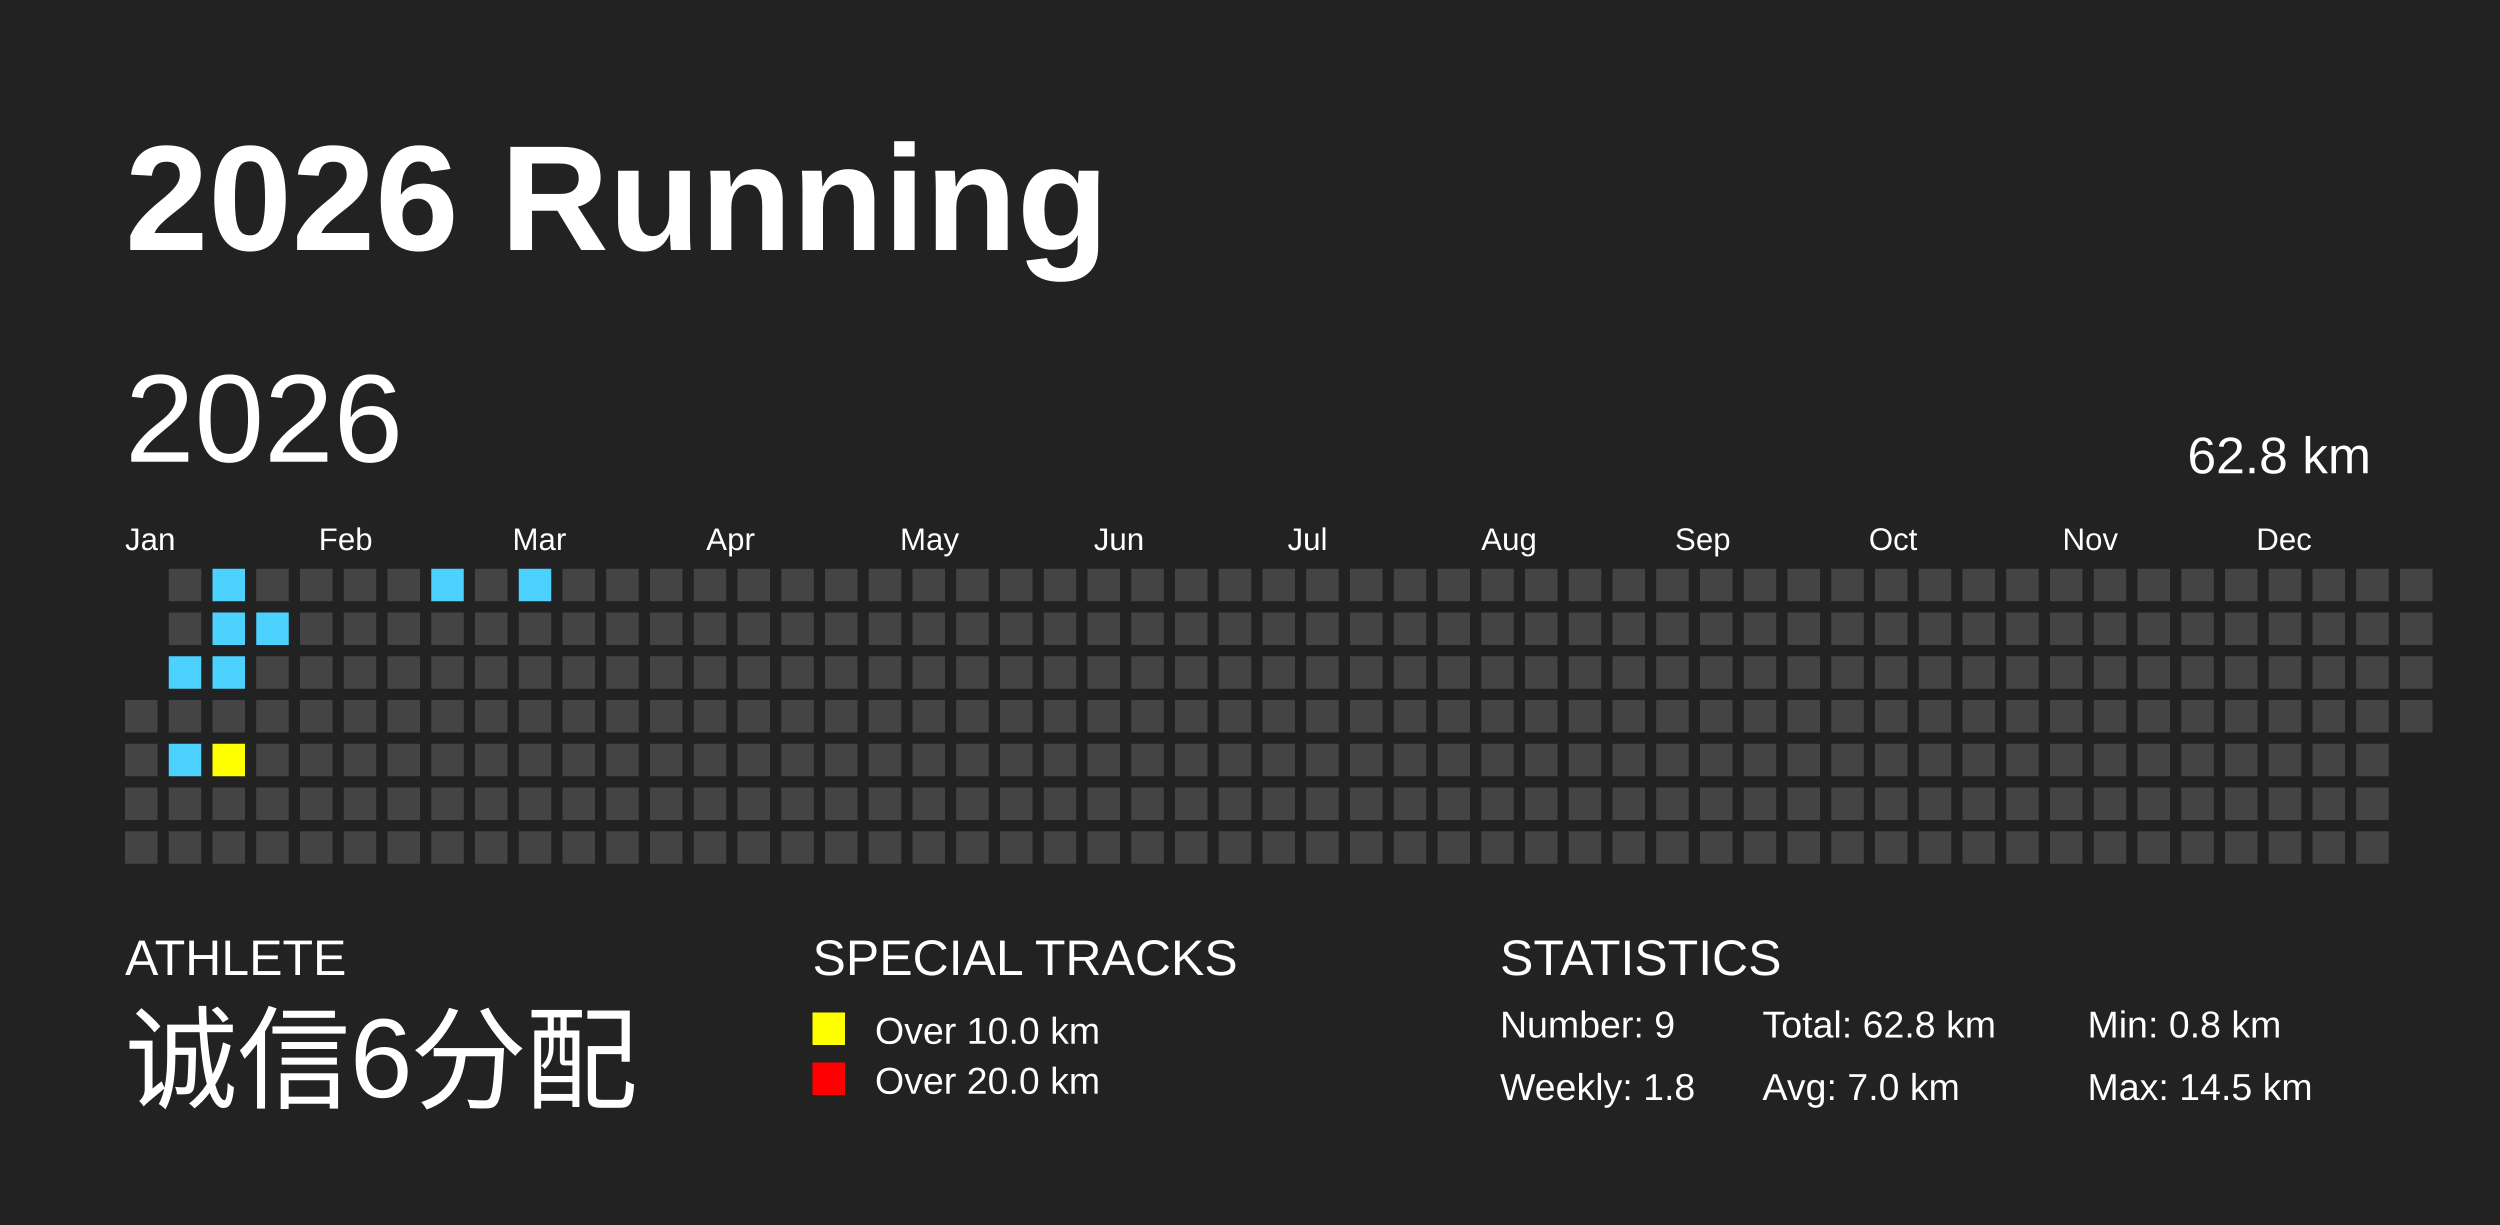
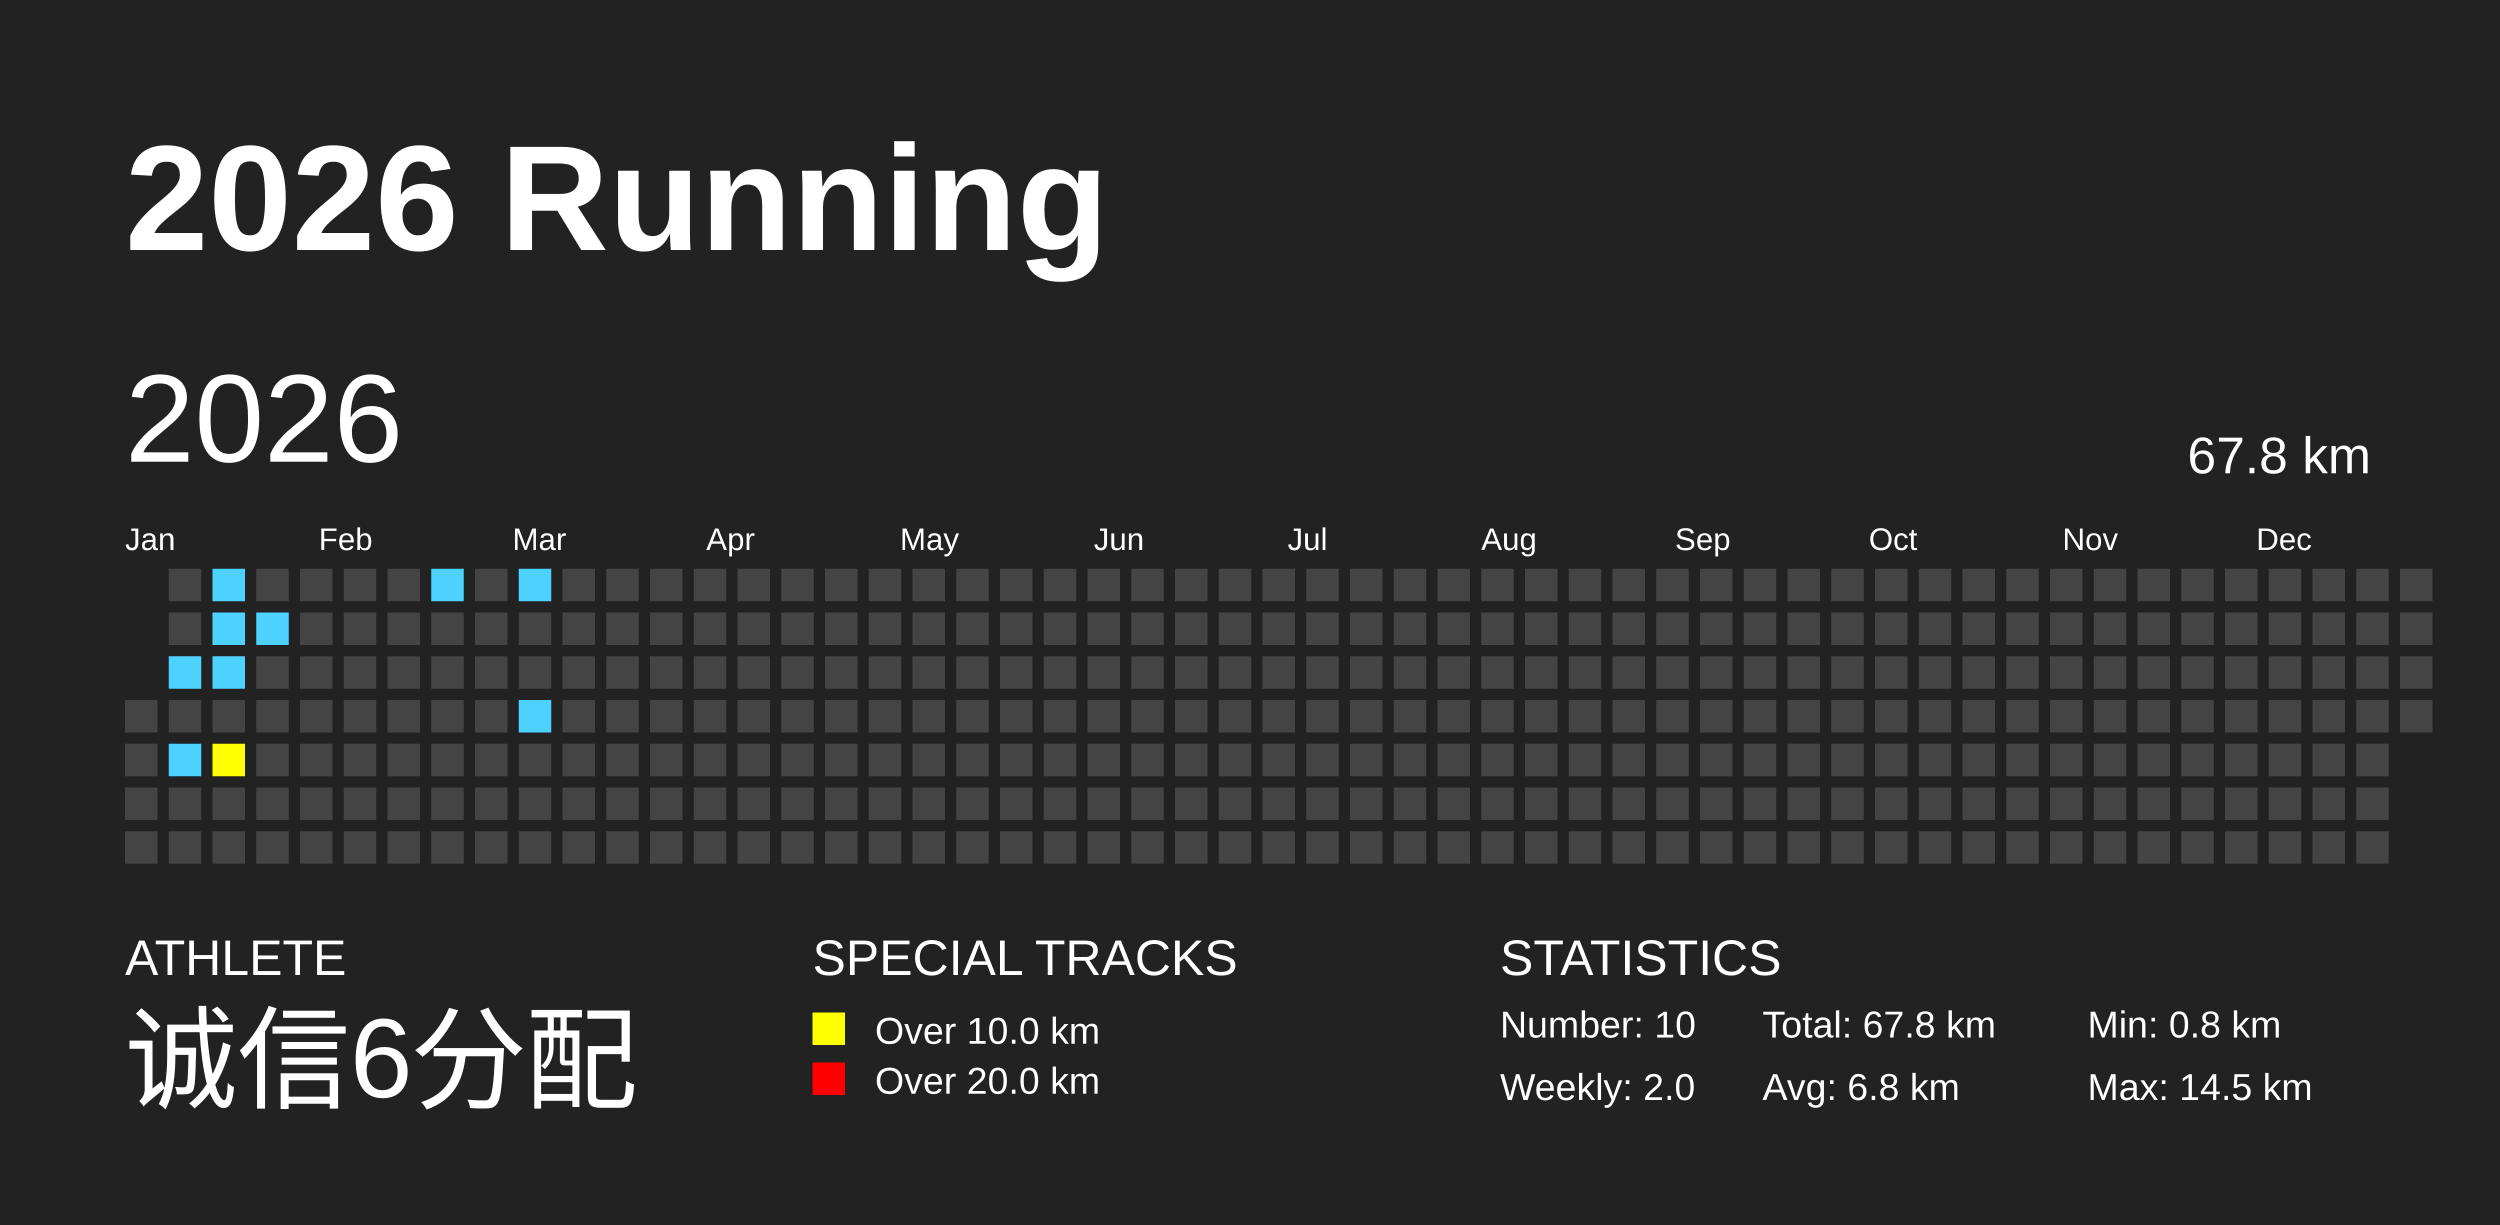
<svg xmlns="http://www.w3.org/2000/svg" baseProfile="full" height="98mm" version="1.1" viewBox="0,0,200,98" width="200mm">
  <defs />
  <rect fill="#222222" height="98" width="200" x="0" y="0" />
  <text fill="#FFFFFF" style="font-size:12px; font-family:Arial; font-weight:bold;" x="10" y="20">2026 Running</text>
  <text fill="#FFFFFF" style="font-size:4px; font-family:Arial" x="10" y="78">ATHLETE</text>
  <text fill="#FFFFFF" style="font-size:9px; font-family:Arial" x="10" y="88">诚信6分配</text>
  <text fill="#FFFFFF" style="font-size:4px; font-family:Arial" x="65" y="78">SPECIAL TRACKS</text>
  <rect fill="yellow" height="2.6" width="2.6" x="65" y="81" />
  <text fill="#FFFFFF" style="font-size:3px; font-family:Arial" x="70" y="83.5">Over 10.0 km</text>
  <rect fill="red" height="2.6" width="2.6" x="65" y="85" />
  <text fill="#FFFFFF" style="font-size:3px; font-family:Arial" x="70" y="87.5">Over 20.0 km</text>
  <text fill="#FFFFFF" style="font-size:4px; font-family:Arial" x="120" y="78">STATISTICS</text>
-   <text fill="#FFFFFF" style="font-size:3px; font-family:Arial" x="120" y="83">Number: 9</text>
-   <text fill="#FFFFFF" style="font-size:3px; font-family:Arial" x="120" y="88">Weekly: 1.8</text>
-   <text fill="#FFFFFF" style="font-size:3px; font-family:Arial" x="141" y="83">Total: 62.8 km</text>
-   <text fill="#FFFFFF" style="font-size:3px; font-family:Arial" x="141" y="88">Avg: 7.0 km</text>
+   <text fill="#FFFFFF" style="font-size:3px; font-family:Arial" x="120" y="83">Number: 10</text>
+   <text fill="#FFFFFF" style="font-size:3px; font-family:Arial" x="120" y="88">Weekly: 2.0</text>
+   <text fill="#FFFFFF" style="font-size:3px; font-family:Arial" x="141" y="83">Total: 67.8 km</text>
+   <text fill="#FFFFFF" style="font-size:3px; font-family:Arial" x="141" y="88">Avg: 6.8 km</text>
  <text fill="#FFFFFF" style="font-size:3px; font-family:Arial" x="167" y="83">Min: 0.8 km</text>
  <text fill="#FFFFFF" style="font-size:3px; font-family:Arial" x="167" y="88">Max: 14.5 km</text>
  <text dominant-baseline="hanging" fill="#FFFFFF" style="font-size:10.0px; font-family:Arial;" x="10" y="30">2026</text>
-   <text dominant-baseline="hanging" fill="#FFFFFF" style="font-size:4.125px; font-family:Arial;" x="175" y="35">62.8 km</text>
+   <text dominant-baseline="hanging" fill="#FFFFFF" style="font-size:4.125px; font-family:Arial;" x="175" y="35">67.8 km</text>
  <text fill="#FFFFFF" style="font-size:2.5px; font-family:Arial" x="10.0" y="44">Jan</text>
  <text fill="#FFFFFF" style="font-size:2.5px; font-family:Arial" x="25.5" y="44">Feb</text>
  <text fill="#FFFFFF" style="font-size:2.5px; font-family:Arial" x="41.0" y="44">Mar</text>
  <text fill="#FFFFFF" style="font-size:2.5px; font-family:Arial" x="56.5" y="44">Apr</text>
  <text fill="#FFFFFF" style="font-size:2.5px; font-family:Arial" x="72.0" y="44">May</text>
  <text fill="#FFFFFF" style="font-size:2.5px; font-family:Arial" x="87.5" y="44">Jun</text>
  <text fill="#FFFFFF" style="font-size:2.5px; font-family:Arial" x="103.0" y="44">Jul</text>
  <text fill="#FFFFFF" style="font-size:2.5px; font-family:Arial" x="118.5" y="44">Aug</text>
  <text fill="#FFFFFF" style="font-size:2.5px; font-family:Arial" x="134.0" y="44">Sep</text>
  <text fill="#FFFFFF" style="font-size:2.5px; font-family:Arial" x="149.5" y="44">Oct</text>
  <text fill="#FFFFFF" style="font-size:2.5px; font-family:Arial" x="165.0" y="44">Nov</text>
  <text fill="#FFFFFF" style="font-size:2.5px; font-family:Arial" x="180.5" y="44">Dec</text>
  <rect fill="#444444" height="2.6" width="2.6" x="10.0" y="56.0" />
  <rect fill="#444444" height="2.6" width="2.6" x="10.0" y="59.5" />
  <rect fill="#444444" height="2.6" width="2.6" x="10.0" y="63.0" />
  <rect fill="#444444" height="2.6" width="2.6" x="10.0" y="66.5" />
  <rect fill="#444444" height="2.6" width="2.6" x="13.5" y="45.5" />
  <rect fill="#444444" height="2.6" width="2.6" x="13.5" y="49.0" />
  <rect fill="#4DD2FF" height="2.6" width="2.6" x="13.5" y="52.5" />
  <rect fill="#444444" height="2.6" width="2.6" x="13.5" y="56.0" />
  <rect fill="#4DD2FF" height="2.6" width="2.6" x="13.5" y="59.5" />
  <rect fill="#444444" height="2.6" width="2.6" x="13.5" y="63.0" />
  <rect fill="#444444" height="2.6" width="2.6" x="13.5" y="66.5" />
  <rect fill="#4DD2FF" height="2.6" width="2.6" x="17.0" y="45.5" />
  <rect fill="#4DD2FF" height="2.6" width="2.6" x="17.0" y="49.0" />
  <rect fill="#4DD2FF" height="2.6" width="2.6" x="17.0" y="52.5" />
  <rect fill="#444444" height="2.6" width="2.6" x="17.0" y="56.0" />
  <rect fill="yellow" height="2.6" width="2.6" x="17.0" y="59.5" />
  <rect fill="#444444" height="2.6" width="2.6" x="17.0" y="63.0" />
  <rect fill="#444444" height="2.6" width="2.6" x="17.0" y="66.5" />
  <rect fill="#444444" height="2.6" width="2.6" x="20.5" y="45.5" />
  <rect fill="#4DD2FF" height="2.6" width="2.6" x="20.5" y="49.0" />
  <rect fill="#444444" height="2.6" width="2.6" x="20.5" y="52.5" />
  <rect fill="#444444" height="2.6" width="2.6" x="20.5" y="56.0" />
  <rect fill="#444444" height="2.6" width="2.6" x="20.5" y="59.5" />
  <rect fill="#444444" height="2.6" width="2.6" x="20.5" y="63.0" />
  <rect fill="#444444" height="2.6" width="2.6" x="20.5" y="66.5" />
  <rect fill="#444444" height="2.6" width="2.6" x="24.0" y="45.5" />
  <rect fill="#444444" height="2.6" width="2.6" x="24.0" y="49.0" />
  <rect fill="#444444" height="2.6" width="2.6" x="24.0" y="52.5" />
  <rect fill="#444444" height="2.6" width="2.6" x="24.0" y="56.0" />
  <rect fill="#444444" height="2.6" width="2.6" x="24.0" y="59.5" />
  <rect fill="#444444" height="2.6" width="2.6" x="24.0" y="63.0" />
  <rect fill="#444444" height="2.6" width="2.6" x="24.0" y="66.5" />
  <rect fill="#444444" height="2.6" width="2.6" x="27.5" y="45.5" />
  <rect fill="#444444" height="2.6" width="2.6" x="27.5" y="49.0" />
  <rect fill="#444444" height="2.6" width="2.6" x="27.5" y="52.5" />
  <rect fill="#444444" height="2.6" width="2.6" x="27.5" y="56.0" />
  <rect fill="#444444" height="2.6" width="2.6" x="27.5" y="59.5" />
  <rect fill="#444444" height="2.6" width="2.6" x="27.5" y="63.0" />
  <rect fill="#444444" height="2.6" width="2.6" x="27.5" y="66.5" />
  <rect fill="#444444" height="2.6" width="2.6" x="31.0" y="45.5" />
  <rect fill="#444444" height="2.6" width="2.6" x="31.0" y="49.0" />
  <rect fill="#444444" height="2.6" width="2.6" x="31.0" y="52.5" />
  <rect fill="#444444" height="2.6" width="2.6" x="31.0" y="56.0" />
  <rect fill="#444444" height="2.6" width="2.6" x="31.0" y="59.5" />
  <rect fill="#444444" height="2.6" width="2.6" x="31.0" y="63.0" />
  <rect fill="#444444" height="2.6" width="2.6" x="31.0" y="66.5" />
  <rect fill="#4DD2FF" height="2.6" width="2.6" x="34.5" y="45.5" />
  <rect fill="#444444" height="2.6" width="2.6" x="34.5" y="49.0" />
  <rect fill="#444444" height="2.6" width="2.6" x="34.5" y="52.5" />
  <rect fill="#444444" height="2.6" width="2.6" x="34.5" y="56.0" />
  <rect fill="#444444" height="2.6" width="2.6" x="34.5" y="59.5" />
  <rect fill="#444444" height="2.6" width="2.6" x="34.5" y="63.0" />
  <rect fill="#444444" height="2.6" width="2.6" x="34.5" y="66.5" />
  <rect fill="#444444" height="2.6" width="2.6" x="38.0" y="45.5" />
  <rect fill="#444444" height="2.6" width="2.6" x="38.0" y="49.0" />
  <rect fill="#444444" height="2.6" width="2.6" x="38.0" y="52.5" />
  <rect fill="#444444" height="2.6" width="2.6" x="38.0" y="56.0" />
  <rect fill="#444444" height="2.6" width="2.6" x="38.0" y="59.5" />
  <rect fill="#444444" height="2.6" width="2.6" x="38.0" y="63.0" />
  <rect fill="#444444" height="2.6" width="2.6" x="38.0" y="66.5" />
  <rect fill="#4DD2FF" height="2.6" width="2.6" x="41.5" y="45.5" />
  <rect fill="#444444" height="2.6" width="2.6" x="41.5" y="49.0" />
  <rect fill="#444444" height="2.6" width="2.6" x="41.5" y="52.5" />
-   <rect fill="#444444" height="2.6" width="2.6" x="41.5" y="56.0" />
+   <rect fill="#4DD2FF" height="2.6" width="2.6" x="41.5" y="56.0" />
  <rect fill="#444444" height="2.6" width="2.6" x="41.5" y="59.5" />
  <rect fill="#444444" height="2.6" width="2.6" x="41.5" y="63.0" />
  <rect fill="#444444" height="2.6" width="2.6" x="41.5" y="66.5" />
  <rect fill="#444444" height="2.6" width="2.6" x="45.0" y="45.5" />
  <rect fill="#444444" height="2.6" width="2.6" x="45.0" y="49.0" />
  <rect fill="#444444" height="2.6" width="2.6" x="45.0" y="52.5" />
  <rect fill="#444444" height="2.6" width="2.6" x="45.0" y="56.0" />
  <rect fill="#444444" height="2.6" width="2.6" x="45.0" y="59.5" />
  <rect fill="#444444" height="2.6" width="2.6" x="45.0" y="63.0" />
  <rect fill="#444444" height="2.6" width="2.6" x="45.0" y="66.5" />
  <rect fill="#444444" height="2.6" width="2.6" x="48.5" y="45.5" />
  <rect fill="#444444" height="2.6" width="2.6" x="48.5" y="49.0" />
  <rect fill="#444444" height="2.6" width="2.6" x="48.5" y="52.5" />
  <rect fill="#444444" height="2.6" width="2.6" x="48.5" y="56.0" />
  <rect fill="#444444" height="2.6" width="2.6" x="48.5" y="59.5" />
  <rect fill="#444444" height="2.6" width="2.6" x="48.5" y="63.0" />
  <rect fill="#444444" height="2.6" width="2.6" x="48.5" y="66.5" />
  <rect fill="#444444" height="2.6" width="2.6" x="52.0" y="45.5" />
  <rect fill="#444444" height="2.6" width="2.6" x="52.0" y="49.0" />
  <rect fill="#444444" height="2.6" width="2.6" x="52.0" y="52.5" />
  <rect fill="#444444" height="2.6" width="2.6" x="52.0" y="56.0" />
  <rect fill="#444444" height="2.6" width="2.6" x="52.0" y="59.5" />
  <rect fill="#444444" height="2.6" width="2.6" x="52.0" y="63.0" />
  <rect fill="#444444" height="2.6" width="2.6" x="52.0" y="66.5" />
  <rect fill="#444444" height="2.6" width="2.6" x="55.5" y="45.5" />
  <rect fill="#444444" height="2.6" width="2.6" x="55.5" y="49.0" />
  <rect fill="#444444" height="2.6" width="2.6" x="55.5" y="52.5" />
  <rect fill="#444444" height="2.6" width="2.6" x="55.5" y="56.0" />
  <rect fill="#444444" height="2.6" width="2.6" x="55.5" y="59.5" />
  <rect fill="#444444" height="2.6" width="2.6" x="55.5" y="63.0" />
  <rect fill="#444444" height="2.6" width="2.6" x="55.5" y="66.5" />
  <rect fill="#444444" height="2.6" width="2.6" x="59.0" y="45.5" />
  <rect fill="#444444" height="2.6" width="2.6" x="59.0" y="49.0" />
  <rect fill="#444444" height="2.6" width="2.6" x="59.0" y="52.5" />
  <rect fill="#444444" height="2.6" width="2.6" x="59.0" y="56.0" />
  <rect fill="#444444" height="2.6" width="2.6" x="59.0" y="59.5" />
  <rect fill="#444444" height="2.6" width="2.6" x="59.0" y="63.0" />
  <rect fill="#444444" height="2.6" width="2.6" x="59.0" y="66.5" />
  <rect fill="#444444" height="2.6" width="2.6" x="62.5" y="45.5" />
  <rect fill="#444444" height="2.6" width="2.6" x="62.5" y="49.0" />
  <rect fill="#444444" height="2.6" width="2.6" x="62.5" y="52.5" />
  <rect fill="#444444" height="2.6" width="2.6" x="62.5" y="56.0" />
  <rect fill="#444444" height="2.6" width="2.6" x="62.5" y="59.5" />
  <rect fill="#444444" height="2.6" width="2.6" x="62.5" y="63.0" />
  <rect fill="#444444" height="2.6" width="2.6" x="62.5" y="66.5" />
  <rect fill="#444444" height="2.6" width="2.6" x="66.0" y="45.5" />
  <rect fill="#444444" height="2.6" width="2.6" x="66.0" y="49.0" />
  <rect fill="#444444" height="2.6" width="2.6" x="66.0" y="52.5" />
  <rect fill="#444444" height="2.6" width="2.6" x="66.0" y="56.0" />
  <rect fill="#444444" height="2.6" width="2.6" x="66.0" y="59.5" />
  <rect fill="#444444" height="2.6" width="2.6" x="66.0" y="63.0" />
  <rect fill="#444444" height="2.6" width="2.6" x="66.0" y="66.5" />
  <rect fill="#444444" height="2.6" width="2.6" x="69.5" y="45.5" />
  <rect fill="#444444" height="2.6" width="2.6" x="69.5" y="49.0" />
  <rect fill="#444444" height="2.6" width="2.6" x="69.5" y="52.5" />
  <rect fill="#444444" height="2.6" width="2.6" x="69.5" y="56.0" />
  <rect fill="#444444" height="2.6" width="2.6" x="69.5" y="59.5" />
  <rect fill="#444444" height="2.6" width="2.6" x="69.5" y="63.0" />
  <rect fill="#444444" height="2.6" width="2.6" x="69.5" y="66.5" />
  <rect fill="#444444" height="2.6" width="2.6" x="73.0" y="45.5" />
  <rect fill="#444444" height="2.6" width="2.6" x="73.0" y="49.0" />
  <rect fill="#444444" height="2.6" width="2.6" x="73.0" y="52.5" />
  <rect fill="#444444" height="2.6" width="2.6" x="73.0" y="56.0" />
  <rect fill="#444444" height="2.6" width="2.6" x="73.0" y="59.5" />
  <rect fill="#444444" height="2.6" width="2.6" x="73.0" y="63.0" />
  <rect fill="#444444" height="2.6" width="2.6" x="73.0" y="66.5" />
  <rect fill="#444444" height="2.6" width="2.6" x="76.5" y="45.5" />
  <rect fill="#444444" height="2.6" width="2.6" x="76.5" y="49.0" />
  <rect fill="#444444" height="2.6" width="2.6" x="76.5" y="52.5" />
  <rect fill="#444444" height="2.6" width="2.6" x="76.5" y="56.0" />
  <rect fill="#444444" height="2.6" width="2.6" x="76.5" y="59.5" />
  <rect fill="#444444" height="2.6" width="2.6" x="76.5" y="63.0" />
  <rect fill="#444444" height="2.6" width="2.6" x="76.5" y="66.5" />
  <rect fill="#444444" height="2.6" width="2.6" x="80.0" y="45.5" />
  <rect fill="#444444" height="2.6" width="2.6" x="80.0" y="49.0" />
  <rect fill="#444444" height="2.6" width="2.6" x="80.0" y="52.5" />
  <rect fill="#444444" height="2.6" width="2.6" x="80.0" y="56.0" />
  <rect fill="#444444" height="2.6" width="2.6" x="80.0" y="59.5" />
  <rect fill="#444444" height="2.6" width="2.6" x="80.0" y="63.0" />
  <rect fill="#444444" height="2.6" width="2.6" x="80.0" y="66.5" />
  <rect fill="#444444" height="2.6" width="2.6" x="83.5" y="45.5" />
  <rect fill="#444444" height="2.6" width="2.6" x="83.5" y="49.0" />
  <rect fill="#444444" height="2.6" width="2.6" x="83.5" y="52.5" />
  <rect fill="#444444" height="2.6" width="2.6" x="83.5" y="56.0" />
  <rect fill="#444444" height="2.6" width="2.6" x="83.5" y="59.5" />
  <rect fill="#444444" height="2.6" width="2.6" x="83.5" y="63.0" />
  <rect fill="#444444" height="2.6" width="2.6" x="83.5" y="66.5" />
  <rect fill="#444444" height="2.6" width="2.6" x="87.0" y="45.5" />
  <rect fill="#444444" height="2.6" width="2.6" x="87.0" y="49.0" />
  <rect fill="#444444" height="2.6" width="2.6" x="87.0" y="52.5" />
  <rect fill="#444444" height="2.6" width="2.6" x="87.0" y="56.0" />
  <rect fill="#444444" height="2.6" width="2.6" x="87.0" y="59.5" />
  <rect fill="#444444" height="2.6" width="2.6" x="87.0" y="63.0" />
  <rect fill="#444444" height="2.6" width="2.6" x="87.0" y="66.5" />
  <rect fill="#444444" height="2.6" width="2.6" x="90.5" y="45.5" />
  <rect fill="#444444" height="2.6" width="2.6" x="90.5" y="49.0" />
  <rect fill="#444444" height="2.6" width="2.6" x="90.5" y="52.5" />
  <rect fill="#444444" height="2.6" width="2.6" x="90.5" y="56.0" />
  <rect fill="#444444" height="2.6" width="2.6" x="90.5" y="59.5" />
  <rect fill="#444444" height="2.6" width="2.6" x="90.5" y="63.0" />
  <rect fill="#444444" height="2.6" width="2.6" x="90.5" y="66.5" />
  <rect fill="#444444" height="2.6" width="2.6" x="94.0" y="45.5" />
  <rect fill="#444444" height="2.6" width="2.6" x="94.0" y="49.0" />
  <rect fill="#444444" height="2.6" width="2.6" x="94.0" y="52.5" />
  <rect fill="#444444" height="2.6" width="2.6" x="94.0" y="56.0" />
  <rect fill="#444444" height="2.6" width="2.6" x="94.0" y="59.5" />
  <rect fill="#444444" height="2.6" width="2.6" x="94.0" y="63.0" />
  <rect fill="#444444" height="2.6" width="2.6" x="94.0" y="66.5" />
  <rect fill="#444444" height="2.6" width="2.6" x="97.5" y="45.5" />
  <rect fill="#444444" height="2.6" width="2.6" x="97.5" y="49.0" />
  <rect fill="#444444" height="2.6" width="2.6" x="97.5" y="52.5" />
  <rect fill="#444444" height="2.6" width="2.6" x="97.5" y="56.0" />
  <rect fill="#444444" height="2.6" width="2.6" x="97.5" y="59.5" />
  <rect fill="#444444" height="2.6" width="2.6" x="97.5" y="63.0" />
  <rect fill="#444444" height="2.6" width="2.6" x="97.5" y="66.5" />
  <rect fill="#444444" height="2.6" width="2.6" x="101.0" y="45.5" />
  <rect fill="#444444" height="2.6" width="2.6" x="101.0" y="49.0" />
  <rect fill="#444444" height="2.6" width="2.6" x="101.0" y="52.5" />
  <rect fill="#444444" height="2.6" width="2.6" x="101.0" y="56.0" />
  <rect fill="#444444" height="2.6" width="2.6" x="101.0" y="59.5" />
  <rect fill="#444444" height="2.6" width="2.6" x="101.0" y="63.0" />
  <rect fill="#444444" height="2.6" width="2.6" x="101.0" y="66.5" />
  <rect fill="#444444" height="2.6" width="2.6" x="104.5" y="45.5" />
  <rect fill="#444444" height="2.6" width="2.6" x="104.5" y="49.0" />
  <rect fill="#444444" height="2.6" width="2.6" x="104.5" y="52.5" />
  <rect fill="#444444" height="2.6" width="2.6" x="104.5" y="56.0" />
  <rect fill="#444444" height="2.6" width="2.6" x="104.5" y="59.5" />
  <rect fill="#444444" height="2.6" width="2.6" x="104.5" y="63.0" />
  <rect fill="#444444" height="2.6" width="2.6" x="104.5" y="66.5" />
  <rect fill="#444444" height="2.6" width="2.6" x="108.0" y="45.5" />
  <rect fill="#444444" height="2.6" width="2.6" x="108.0" y="49.0" />
  <rect fill="#444444" height="2.6" width="2.6" x="108.0" y="52.5" />
  <rect fill="#444444" height="2.6" width="2.6" x="108.0" y="56.0" />
  <rect fill="#444444" height="2.6" width="2.6" x="108.0" y="59.5" />
  <rect fill="#444444" height="2.6" width="2.6" x="108.0" y="63.0" />
  <rect fill="#444444" height="2.6" width="2.6" x="108.0" y="66.5" />
  <rect fill="#444444" height="2.6" width="2.6" x="111.5" y="45.5" />
  <rect fill="#444444" height="2.6" width="2.6" x="111.5" y="49.0" />
  <rect fill="#444444" height="2.6" width="2.6" x="111.5" y="52.5" />
  <rect fill="#444444" height="2.6" width="2.6" x="111.5" y="56.0" />
  <rect fill="#444444" height="2.6" width="2.6" x="111.5" y="59.5" />
  <rect fill="#444444" height="2.6" width="2.6" x="111.5" y="63.0" />
  <rect fill="#444444" height="2.6" width="2.6" x="111.5" y="66.5" />
  <rect fill="#444444" height="2.6" width="2.6" x="115.0" y="45.5" />
  <rect fill="#444444" height="2.6" width="2.6" x="115.0" y="49.0" />
  <rect fill="#444444" height="2.6" width="2.6" x="115.0" y="52.5" />
  <rect fill="#444444" height="2.6" width="2.6" x="115.0" y="56.0" />
  <rect fill="#444444" height="2.6" width="2.6" x="115.0" y="59.5" />
  <rect fill="#444444" height="2.6" width="2.6" x="115.0" y="63.0" />
  <rect fill="#444444" height="2.6" width="2.6" x="115.0" y="66.5" />
  <rect fill="#444444" height="2.6" width="2.6" x="118.5" y="45.5" />
  <rect fill="#444444" height="2.6" width="2.6" x="118.5" y="49.0" />
  <rect fill="#444444" height="2.6" width="2.6" x="118.5" y="52.5" />
  <rect fill="#444444" height="2.6" width="2.6" x="118.5" y="56.0" />
  <rect fill="#444444" height="2.6" width="2.6" x="118.5" y="59.5" />
  <rect fill="#444444" height="2.6" width="2.6" x="118.5" y="63.0" />
  <rect fill="#444444" height="2.6" width="2.6" x="118.5" y="66.5" />
  <rect fill="#444444" height="2.6" width="2.6" x="122.0" y="45.5" />
  <rect fill="#444444" height="2.6" width="2.6" x="122.0" y="49.0" />
  <rect fill="#444444" height="2.6" width="2.6" x="122.0" y="52.5" />
  <rect fill="#444444" height="2.6" width="2.6" x="122.0" y="56.0" />
  <rect fill="#444444" height="2.6" width="2.6" x="122.0" y="59.5" />
  <rect fill="#444444" height="2.6" width="2.6" x="122.0" y="63.0" />
  <rect fill="#444444" height="2.6" width="2.6" x="122.0" y="66.5" />
  <rect fill="#444444" height="2.6" width="2.6" x="125.5" y="45.5" />
  <rect fill="#444444" height="2.6" width="2.6" x="125.5" y="49.0" />
  <rect fill="#444444" height="2.6" width="2.6" x="125.5" y="52.5" />
  <rect fill="#444444" height="2.6" width="2.6" x="125.5" y="56.0" />
  <rect fill="#444444" height="2.6" width="2.6" x="125.5" y="59.5" />
  <rect fill="#444444" height="2.6" width="2.6" x="125.5" y="63.0" />
  <rect fill="#444444" height="2.6" width="2.6" x="125.5" y="66.5" />
  <rect fill="#444444" height="2.6" width="2.6" x="129.0" y="45.5" />
  <rect fill="#444444" height="2.6" width="2.6" x="129.0" y="49.0" />
  <rect fill="#444444" height="2.6" width="2.6" x="129.0" y="52.5" />
  <rect fill="#444444" height="2.6" width="2.6" x="129.0" y="56.0" />
  <rect fill="#444444" height="2.6" width="2.6" x="129.0" y="59.5" />
  <rect fill="#444444" height="2.6" width="2.6" x="129.0" y="63.0" />
  <rect fill="#444444" height="2.6" width="2.6" x="129.0" y="66.5" />
  <rect fill="#444444" height="2.6" width="2.6" x="132.5" y="45.5" />
  <rect fill="#444444" height="2.6" width="2.6" x="132.5" y="49.0" />
  <rect fill="#444444" height="2.6" width="2.6" x="132.5" y="52.5" />
  <rect fill="#444444" height="2.6" width="2.6" x="132.5" y="56.0" />
  <rect fill="#444444" height="2.6" width="2.6" x="132.5" y="59.5" />
  <rect fill="#444444" height="2.6" width="2.6" x="132.5" y="63.0" />
  <rect fill="#444444" height="2.6" width="2.6" x="132.5" y="66.5" />
  <rect fill="#444444" height="2.6" width="2.6" x="136.0" y="45.5" />
  <rect fill="#444444" height="2.6" width="2.6" x="136.0" y="49.0" />
  <rect fill="#444444" height="2.6" width="2.6" x="136.0" y="52.5" />
  <rect fill="#444444" height="2.6" width="2.6" x="136.0" y="56.0" />
  <rect fill="#444444" height="2.6" width="2.6" x="136.0" y="59.5" />
  <rect fill="#444444" height="2.6" width="2.6" x="136.0" y="63.0" />
  <rect fill="#444444" height="2.6" width="2.6" x="136.0" y="66.5" />
  <rect fill="#444444" height="2.6" width="2.6" x="139.5" y="45.5" />
  <rect fill="#444444" height="2.6" width="2.6" x="139.5" y="49.0" />
  <rect fill="#444444" height="2.6" width="2.6" x="139.5" y="52.5" />
  <rect fill="#444444" height="2.6" width="2.6" x="139.5" y="56.0" />
  <rect fill="#444444" height="2.6" width="2.6" x="139.5" y="59.5" />
  <rect fill="#444444" height="2.6" width="2.6" x="139.5" y="63.0" />
  <rect fill="#444444" height="2.6" width="2.6" x="139.5" y="66.5" />
  <rect fill="#444444" height="2.6" width="2.6" x="143.0" y="45.5" />
  <rect fill="#444444" height="2.6" width="2.6" x="143.0" y="49.0" />
  <rect fill="#444444" height="2.6" width="2.6" x="143.0" y="52.5" />
  <rect fill="#444444" height="2.6" width="2.6" x="143.0" y="56.0" />
  <rect fill="#444444" height="2.6" width="2.6" x="143.0" y="59.5" />
  <rect fill="#444444" height="2.6" width="2.6" x="143.0" y="63.0" />
  <rect fill="#444444" height="2.6" width="2.6" x="143.0" y="66.5" />
  <rect fill="#444444" height="2.6" width="2.6" x="146.5" y="45.5" />
  <rect fill="#444444" height="2.6" width="2.6" x="146.5" y="49.0" />
  <rect fill="#444444" height="2.6" width="2.6" x="146.5" y="52.5" />
  <rect fill="#444444" height="2.6" width="2.6" x="146.5" y="56.0" />
  <rect fill="#444444" height="2.6" width="2.6" x="146.5" y="59.5" />
  <rect fill="#444444" height="2.6" width="2.6" x="146.5" y="63.0" />
  <rect fill="#444444" height="2.6" width="2.6" x="146.5" y="66.5" />
  <rect fill="#444444" height="2.6" width="2.6" x="150.0" y="45.5" />
  <rect fill="#444444" height="2.6" width="2.6" x="150.0" y="49.0" />
  <rect fill="#444444" height="2.6" width="2.6" x="150.0" y="52.5" />
  <rect fill="#444444" height="2.6" width="2.6" x="150.0" y="56.0" />
  <rect fill="#444444" height="2.6" width="2.6" x="150.0" y="59.5" />
  <rect fill="#444444" height="2.6" width="2.6" x="150.0" y="63.0" />
  <rect fill="#444444" height="2.6" width="2.6" x="150.0" y="66.5" />
  <rect fill="#444444" height="2.6" width="2.6" x="153.5" y="45.5" />
  <rect fill="#444444" height="2.6" width="2.6" x="153.5" y="49.0" />
  <rect fill="#444444" height="2.6" width="2.6" x="153.5" y="52.5" />
  <rect fill="#444444" height="2.6" width="2.6" x="153.5" y="56.0" />
  <rect fill="#444444" height="2.6" width="2.6" x="153.5" y="59.5" />
  <rect fill="#444444" height="2.6" width="2.6" x="153.5" y="63.0" />
  <rect fill="#444444" height="2.6" width="2.6" x="153.5" y="66.5" />
  <rect fill="#444444" height="2.6" width="2.6" x="157.0" y="45.5" />
  <rect fill="#444444" height="2.6" width="2.6" x="157.0" y="49.0" />
  <rect fill="#444444" height="2.6" width="2.6" x="157.0" y="52.5" />
  <rect fill="#444444" height="2.6" width="2.6" x="157.0" y="56.0" />
  <rect fill="#444444" height="2.6" width="2.6" x="157.0" y="59.5" />
  <rect fill="#444444" height="2.6" width="2.6" x="157.0" y="63.0" />
  <rect fill="#444444" height="2.6" width="2.6" x="157.0" y="66.5" />
  <rect fill="#444444" height="2.6" width="2.6" x="160.5" y="45.5" />
  <rect fill="#444444" height="2.6" width="2.6" x="160.5" y="49.0" />
  <rect fill="#444444" height="2.6" width="2.6" x="160.5" y="52.5" />
  <rect fill="#444444" height="2.6" width="2.6" x="160.5" y="56.0" />
  <rect fill="#444444" height="2.6" width="2.6" x="160.5" y="59.5" />
  <rect fill="#444444" height="2.6" width="2.6" x="160.5" y="63.0" />
  <rect fill="#444444" height="2.6" width="2.6" x="160.5" y="66.5" />
  <rect fill="#444444" height="2.6" width="2.6" x="164.0" y="45.5" />
  <rect fill="#444444" height="2.6" width="2.6" x="164.0" y="49.0" />
  <rect fill="#444444" height="2.6" width="2.6" x="164.0" y="52.5" />
  <rect fill="#444444" height="2.6" width="2.6" x="164.0" y="56.0" />
  <rect fill="#444444" height="2.6" width="2.6" x="164.0" y="59.5" />
  <rect fill="#444444" height="2.6" width="2.6" x="164.0" y="63.0" />
  <rect fill="#444444" height="2.6" width="2.6" x="164.0" y="66.5" />
  <rect fill="#444444" height="2.6" width="2.6" x="167.5" y="45.5" />
  <rect fill="#444444" height="2.6" width="2.6" x="167.5" y="49.0" />
  <rect fill="#444444" height="2.6" width="2.6" x="167.5" y="52.5" />
  <rect fill="#444444" height="2.6" width="2.6" x="167.5" y="56.0" />
  <rect fill="#444444" height="2.6" width="2.6" x="167.5" y="59.5" />
  <rect fill="#444444" height="2.6" width="2.6" x="167.5" y="63.0" />
  <rect fill="#444444" height="2.6" width="2.6" x="167.5" y="66.5" />
  <rect fill="#444444" height="2.6" width="2.6" x="171.0" y="45.5" />
  <rect fill="#444444" height="2.6" width="2.6" x="171.0" y="49.0" />
  <rect fill="#444444" height="2.6" width="2.6" x="171.0" y="52.5" />
  <rect fill="#444444" height="2.6" width="2.6" x="171.0" y="56.0" />
  <rect fill="#444444" height="2.6" width="2.6" x="171.0" y="59.5" />
  <rect fill="#444444" height="2.6" width="2.6" x="171.0" y="63.0" />
  <rect fill="#444444" height="2.6" width="2.6" x="171.0" y="66.5" />
  <rect fill="#444444" height="2.6" width="2.6" x="174.5" y="45.5" />
  <rect fill="#444444" height="2.6" width="2.6" x="174.5" y="49.0" />
  <rect fill="#444444" height="2.6" width="2.6" x="174.5" y="52.5" />
  <rect fill="#444444" height="2.6" width="2.6" x="174.5" y="56.0" />
  <rect fill="#444444" height="2.6" width="2.6" x="174.5" y="59.5" />
  <rect fill="#444444" height="2.6" width="2.6" x="174.5" y="63.0" />
  <rect fill="#444444" height="2.6" width="2.6" x="174.5" y="66.5" />
  <rect fill="#444444" height="2.6" width="2.6" x="178.0" y="45.5" />
  <rect fill="#444444" height="2.6" width="2.6" x="178.0" y="49.0" />
  <rect fill="#444444" height="2.6" width="2.6" x="178.0" y="52.5" />
  <rect fill="#444444" height="2.6" width="2.6" x="178.0" y="56.0" />
  <rect fill="#444444" height="2.6" width="2.6" x="178.0" y="59.5" />
  <rect fill="#444444" height="2.6" width="2.6" x="178.0" y="63.0" />
  <rect fill="#444444" height="2.6" width="2.6" x="178.0" y="66.5" />
  <rect fill="#444444" height="2.6" width="2.6" x="181.5" y="45.5" />
  <rect fill="#444444" height="2.6" width="2.6" x="181.5" y="49.0" />
  <rect fill="#444444" height="2.6" width="2.6" x="181.5" y="52.5" />
  <rect fill="#444444" height="2.6" width="2.6" x="181.5" y="56.0" />
  <rect fill="#444444" height="2.6" width="2.6" x="181.5" y="59.5" />
  <rect fill="#444444" height="2.6" width="2.6" x="181.5" y="63.0" />
  <rect fill="#444444" height="2.6" width="2.6" x="181.5" y="66.5" />
  <rect fill="#444444" height="2.6" width="2.6" x="185.0" y="45.5" />
  <rect fill="#444444" height="2.6" width="2.6" x="185.0" y="49.0" />
  <rect fill="#444444" height="2.6" width="2.6" x="185.0" y="52.5" />
  <rect fill="#444444" height="2.6" width="2.6" x="185.0" y="56.0" />
  <rect fill="#444444" height="2.6" width="2.6" x="185.0" y="59.5" />
  <rect fill="#444444" height="2.6" width="2.6" x="185.0" y="63.0" />
  <rect fill="#444444" height="2.6" width="2.6" x="185.0" y="66.5" />
  <rect fill="#444444" height="2.6" width="2.6" x="188.5" y="45.5" />
  <rect fill="#444444" height="2.6" width="2.6" x="188.5" y="49.0" />
  <rect fill="#444444" height="2.6" width="2.6" x="188.5" y="52.5" />
  <rect fill="#444444" height="2.6" width="2.6" x="188.5" y="56.0" />
  <rect fill="#444444" height="2.6" width="2.6" x="188.5" y="59.5" />
  <rect fill="#444444" height="2.6" width="2.6" x="188.5" y="63.0" />
  <rect fill="#444444" height="2.6" width="2.6" x="188.5" y="66.5" />
  <rect fill="#444444" height="2.6" width="2.6" x="192.0" y="45.5" />
  <rect fill="#444444" height="2.6" width="2.6" x="192.0" y="49.0" />
  <rect fill="#444444" height="2.6" width="2.6" x="192.0" y="52.5" />
  <rect fill="#444444" height="2.6" width="2.6" x="192.0" y="56.0" />
</svg>
